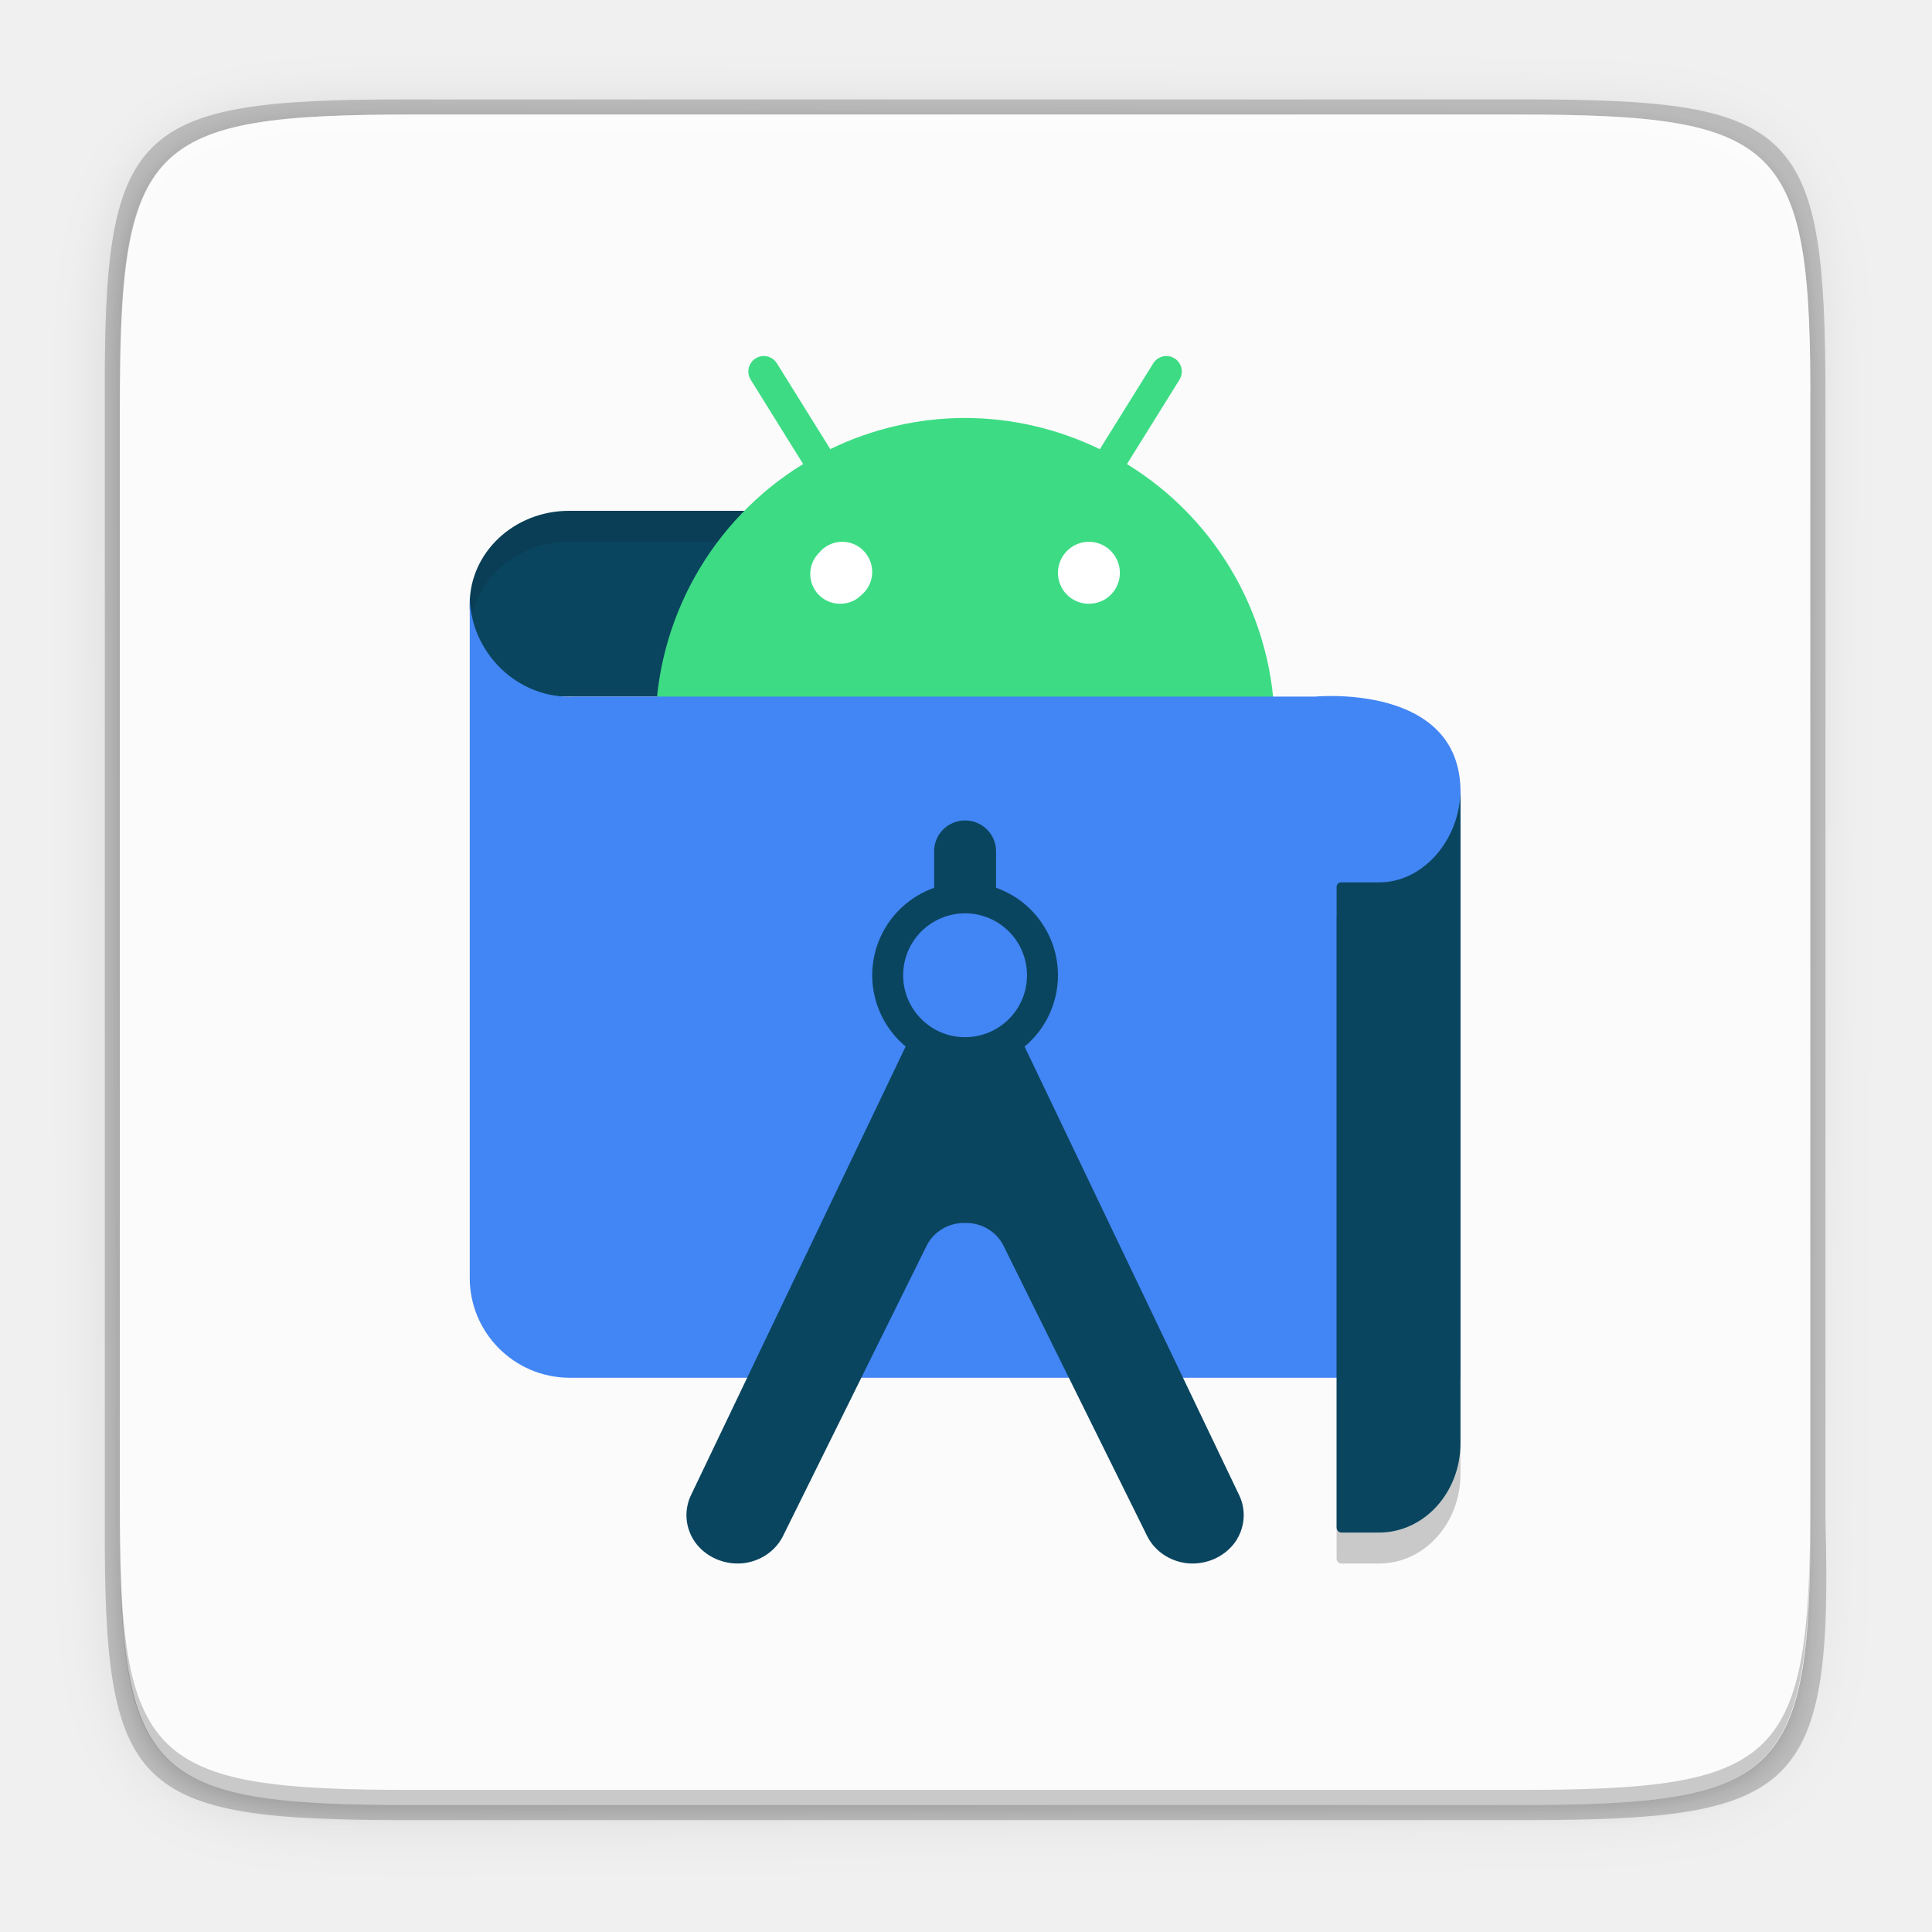
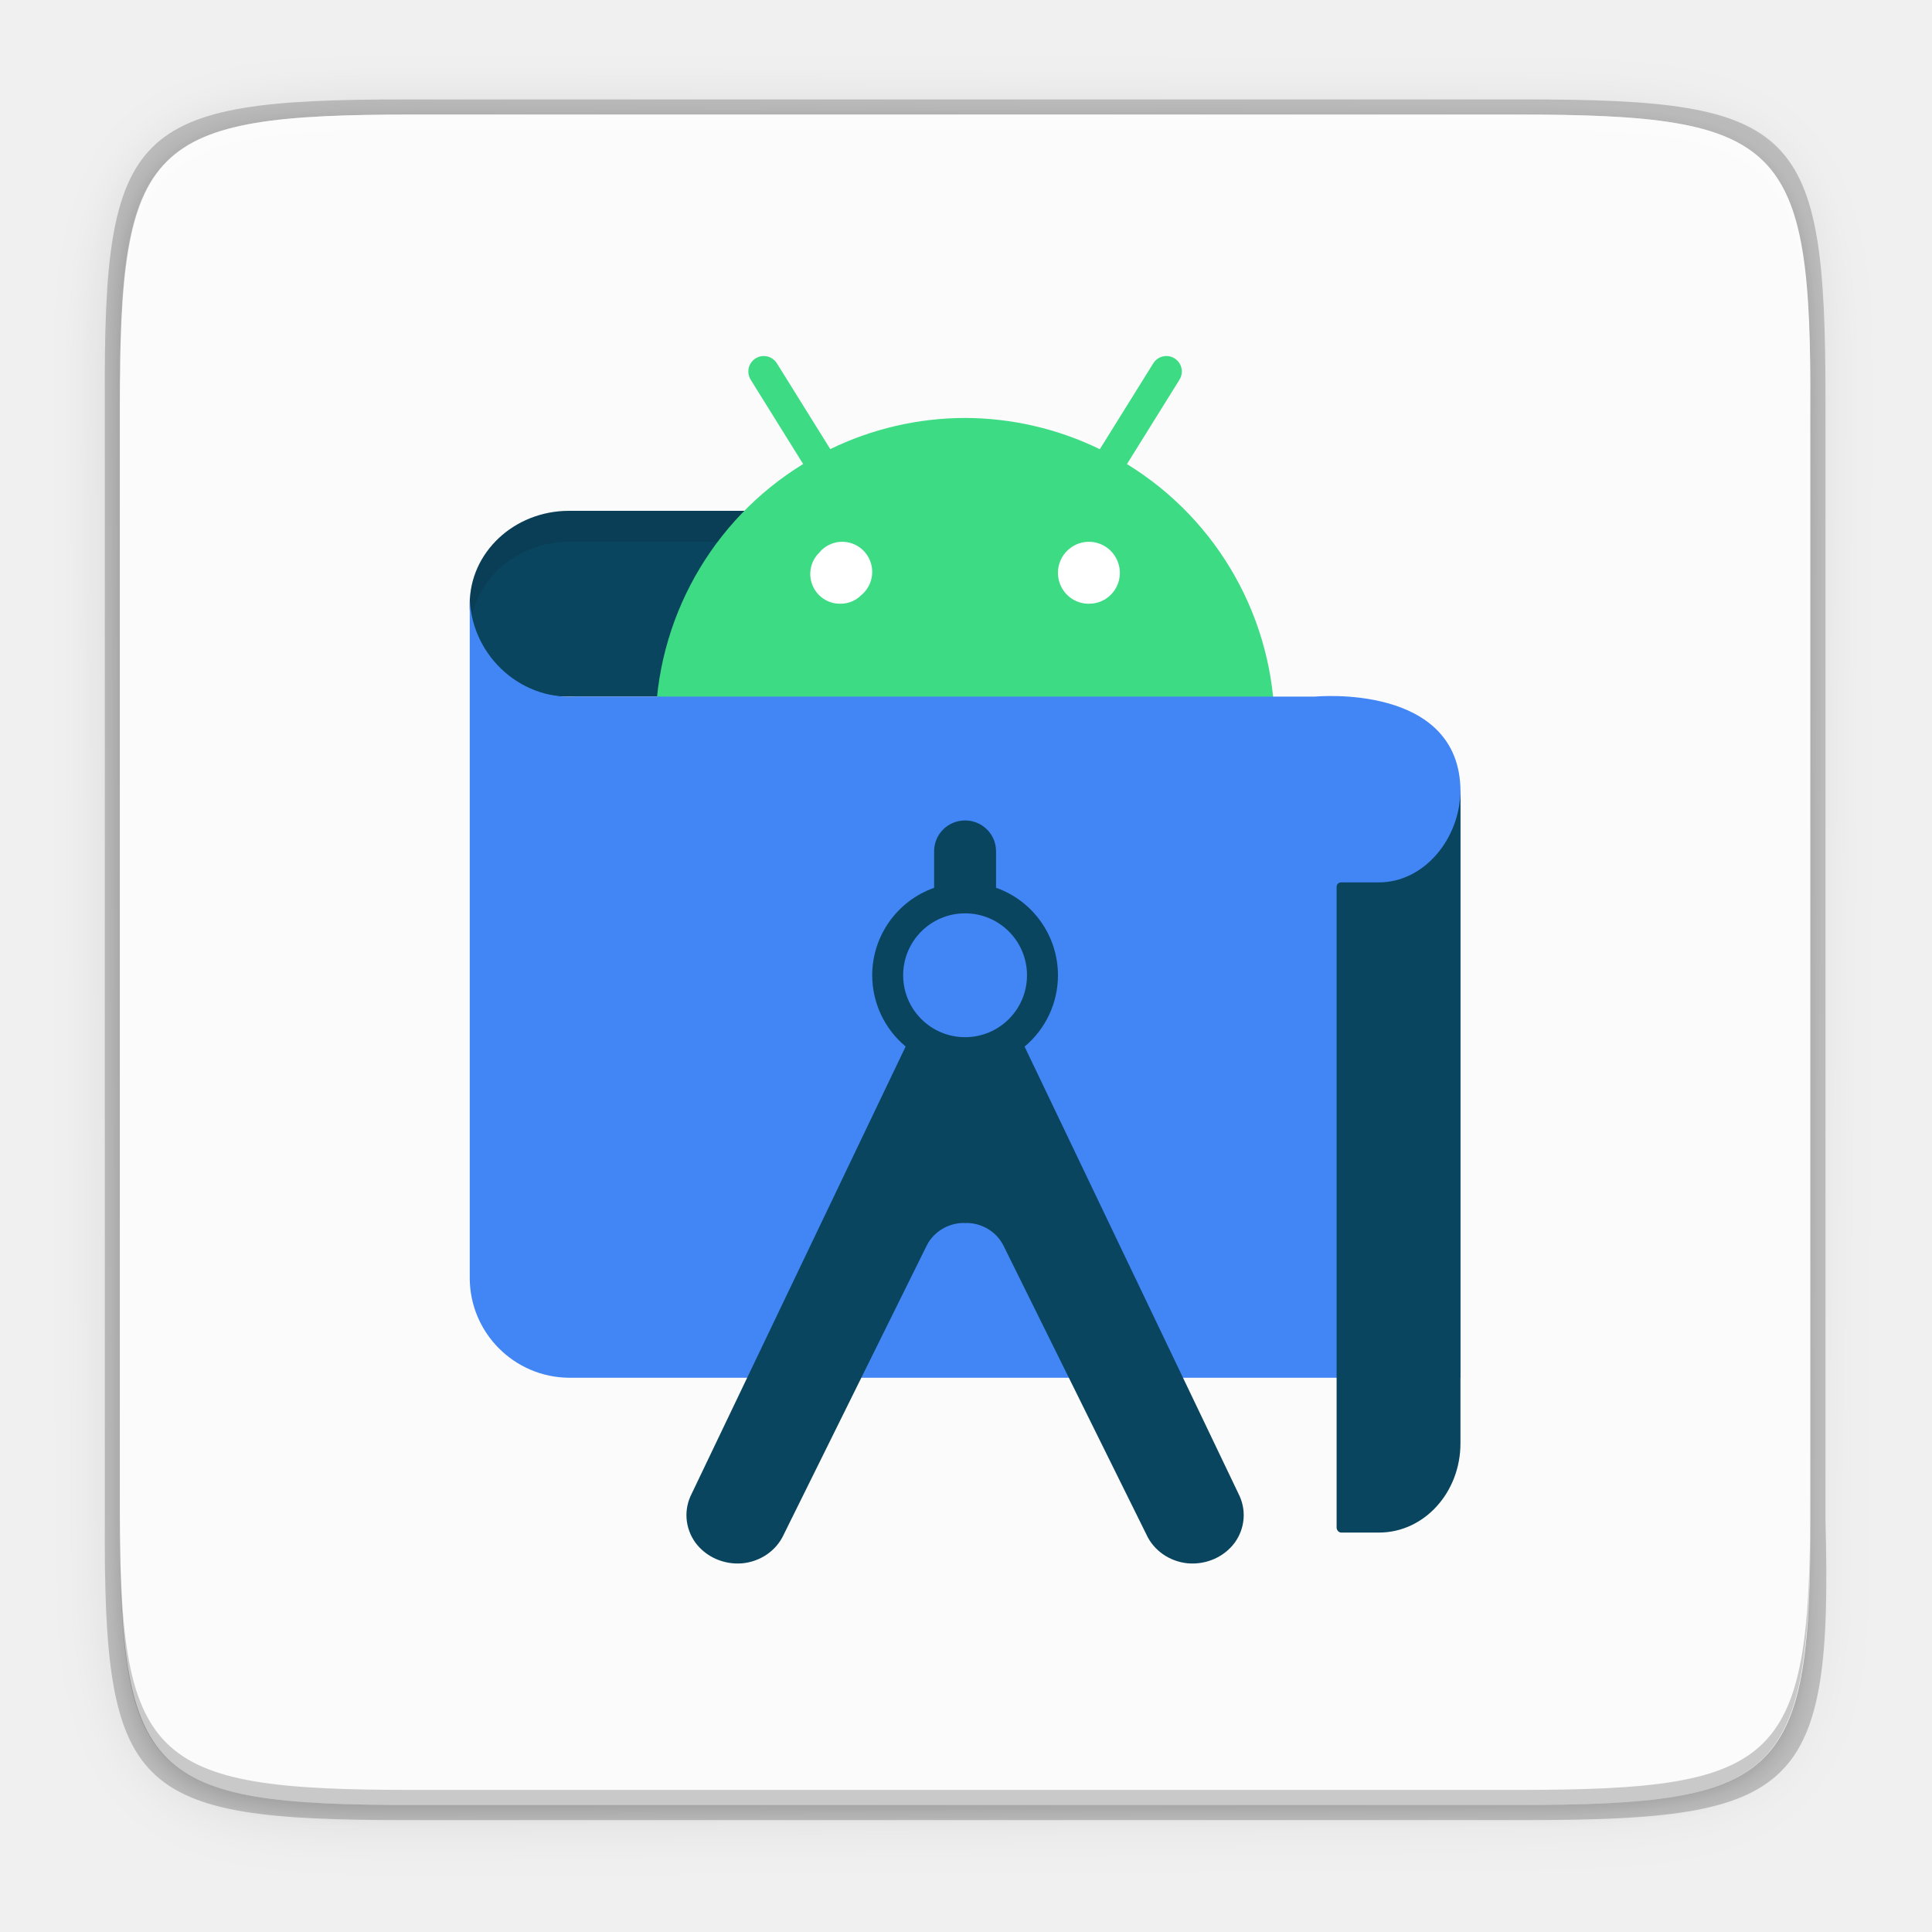
<svg xmlns="http://www.w3.org/2000/svg" height="256" width="256" version="1.1" id="svg35" xml:space="preserve">
  <defs id="defs39" />
  <linearGradient id="a" gradientUnits="userSpaceOnUse" x1="88" x2="488" y1="88" y2="488">
    <stop offset="0" stop-opacity=".588" id="stop2" />
    <stop offset="1" stop-opacity=".206" id="stop4" />
  </linearGradient>
  <filter id="b" color-interpolation-filters="sRGB" height="1.091" width="1.091" x="-0.045" y="-0.045">
    <feGaussianBlur stdDeviation="8.48" id="feGaussianBlur7" />
  </filter>
  <filter id="c" color-interpolation-filters="sRGB" height="1.023" width="1.023" x="-0.011" y="-0.011">
    <feGaussianBlur stdDeviation="2.12" id="feGaussianBlur10" />
  </filter>
  <path d="m141.843 74c-70.593 0-78.189 7.251-77.843 77.987v146.013 146.013c-.346 70.736 7.25 77.987 77.843 77.987h292.314c70.593 0 79.78-7.277 77.843-77.987v-146.013-146.013c0-70.737-7.25-77.987-77.843-77.987z" filter="url(#c)" opacity=".1" transform="matrix(.5 0 0 .5 -16.11649 -20.82554)" id="path13" />
  <path d="m141.843 74c-70.593 0-78.189 7.251-77.843 77.987v146.013 146.013c-.346 70.736 7.25 77.987 77.843 77.987h292.314c70.593 0 79.78-7.277 77.843-77.987v-146.013-146.013c0-70.737-7.25-77.987-77.843-77.987z" fill="url(#a)" filter="url(#b)" opacity=".3" transform="matrix(.5 0 0 .5 -16.11649 -20.82523)" id="path15" />
  <path d="m53.695 13.174c-36.099 0-39.983 3.69-39.806 39.69v74.31 74.31c-.177 36 3.707 39.69 39.806 39.69h148.387c36.099 0 40.775-3.703 39.806-39.69v-74.31-74.31c0-36-3.707-39.69-39.806-39.69z" opacity=".2" id="path17" />
  <path d="m200.956 15.174c35.297 0 39.095 3.625 38.922 38.994v73.006 73.006c.173 35.368-3.625 38.994-38.922 38.994h-146.157c-35.297 0-38.922-3.625-38.922-38.994v-73.006-73.006c0-35.369 3.625-38.994 38.922-38.994z" fill="#fbfbfb" id="path19" />
  <path d="m54.811 239.174c-35.297 0-39.095-3.626-38.922-38.994v-2c-.173 35.368 3.625 38.994 38.922 38.994h146.156c35.297 0 38.922-3.626 38.922-38.994v2c0 35.369-3.625 38.994-38.922 38.994z" opacity=".2" id="path21" />
  <path d="m54.805 15.174c-35.297 0-39.095 3.626-38.922 38.994v2c-.173-35.368 3.625-38.994 38.922-38.994h146.156c35.297 0 38.922 3.626 38.922 38.994v-2c0-35.369-3.625-38.994-38.922-38.994z" fill="#fff" opacity=".3" id="path33" />
-   <g id="g6981" transform="translate(106.9229,10.88702)">
-     <path style="fill:#0a455f;stroke-width:4.103" d="m 4.163,56.801 h -35.73 a 13.155,12.328 0 0 0 -13.112,12.328 12.731,11.93 0 0 0 12.731,12.288 H 4.545 Z" id="path324" />
-     <path style="opacity:0.1;stroke-width:4.103" d="m -31.569,56.801 a 13.155,12.328 0 0 0 -13.109,12.324 12.731,11.93 0 0 0 0.16,2.244 13.155,12.328 0 0 1 12.949,-10.465 H 4.16 l 0.321,20.513 h 0.064 L 4.16,56.801 Z" id="path326" />
-     <path style="fill:#3ddc84;stroke-width:4.103" d="m -5.663,36.288 a 2.051,2.051 0 0 0 -1.779,3.157 l 6.939,11.154 A 41.025,41.025 0 0 0 -20.07,85.519 41.025,41.025 0 0 0 20.955,126.544 41.025,41.025 0 0 0 61.981,85.519 41.025,41.025 0 0 0 42.405,50.607 l 6.947,-11.162 a 2.051,2.051 0 0 0 -1.779,-3.157 2.051,2.051 0 0 0 -1.699,0.994 L 38.808,48.636 A 41.025,41.025 0 0 0 20.955,44.493 41.025,41.025 0 0 0 3.095,48.62 L -3.965,37.282 A 2.051,2.051 0 0 0 -5.663,36.288 Z" id="path330" />
-     <path style="fill:#4285f4;stroke-width:4.103" d="M 86.601,171.672 H -31.505 c -7.274,-0.047 -13.152,-5.938 -13.175,-13.204 V 67.926 c -0.041,7.662 6.418,13.96 14.074,13.49 H 67.352 c 0,0 19.249,-1.866 19.249,12.62 z" id="path334" />
-     <path style="fill:#0a455f;stroke-width:4.103" d="m 20.891,97.827 a 4.103,4.074 0 0 0 -4.038,4.127 v 4.8 a 12.308,12.308 0 0 0 -8.205,11.586 12.308,12.308 0 0 0 4.431,9.439 l -28.349,59.255 c -1.078,2.085 -0.892,4.565 0.489,6.482 1.401,1.899 3.755,2.943 6.186,2.748 2.431,-0.222 4.545,-1.684 5.521,-3.814 L 15.891,154.117 c 0.915,-1.781 2.812,-2.948 4.896,-2.957 0.058,-1.7e-4 0.111,0.023 0.168,0.024 0.058,-0.002 0.11,-0.024 0.168,-0.024 2.084,0.008 3.981,1.176 4.896,2.957 l 18.966,38.333 c 0.976,2.13 3.089,3.592 5.521,3.814 2.431,0.195 4.785,-0.849 6.186,-2.748 1.381,-1.917 1.567,-4.397 0.489,-6.482 L 28.84,127.795 a 12.308,12.308 0 0 0 4.423,-9.455 12.308,12.308 0 0 0 -8.205,-11.595 v -4.792 a 4.103,4.074 0 0 0 -4.167,-4.127 z m 0.064,12.308 a 8.205,8.205 0 0 1 8.205,8.205 8.205,8.205 0 0 1 -8.205,8.205 8.205,8.205 0 0 1 -8.205,-8.205 8.205,8.205 0 0 1 8.205,-8.205 z" id="path340" />
-     <path style="fill:#ffffff;stroke-width:4.103" d="m 37.413,69.108 a 4.055,4.09 0 0 1 -2.94,-7.005 4.105,4.142 0 0 1 6.994,2.914 4.055,4.09 0 0 1 -4.055,4.09" id="path344" />
-     <path style="fill:#ffffff;stroke-width:4.103" d="m 4.404,69.108 a 3.919,3.94 0 0 1 -2.792,-6.747 3.968,3.989 0 1 1 5.585,5.614 3.87,3.89 0 0 1 -2.793,1.133" id="path346" />
-     <path style="opacity:0.2;stroke-width:4.103" d="m 75.733,110.134 h -4.927 c -0.343,0 -0.621,0.231 -0.621,0.607 v 84.866 c -6.56e-4,0.36 0.254,0.658 0.582,0.681 h 5.082 c 5.941,-0.023 10.746,-5.31 10.746,-11.824 V 97.826 c 1.64e-4,6.563 -4.876,12.355 -10.863,12.308 z" id="path348" />
-     <path style="fill:#0a455f;stroke-width:4.103" d="m 75.733,106.031 h -4.927 c -0.343,0 -0.621,0.231 -0.621,0.607 v 84.866 c -6.56e-4,0.36 0.254,0.658 0.582,0.681 h 5.082 c 5.941,-0.023 10.746,-5.31 10.746,-11.824 V 93.724 c 1.64e-4,6.563 -4.876,12.355 -10.863,12.308 z" id="path350" />
+   <g id="g326">
+     <path style="fill:#0a455f;stroke-width:4.103" d="M 111.086,67.688 H 75.355 a 13.155,12.328 0 0 0 -13.112,12.328 12.731,11.93 0 0 0 12.731,12.288 h 36.494 z" id="path324" />
+     <path style="opacity:0.1;stroke-width:4.103" d="m 75.354,67.688 a 13.155,12.328 0 0 0 -13.109,12.324 12.731,11.93 0 0 0 0.16,2.244 13.155,12.328 0 0 1 12.949,-10.465 h 35.729 l 0.321,20.513 h 0.064 l -0.385,-24.615 z" id="path326" />
+     <path style="fill:#3ddc84;stroke-width:4.103" d="m 101.26,47.175 a 2.051,2.051 0 0 0 -1.779,3.157 l 6.939,11.154 A 41.025,41.025 0 0 0 86.853,96.406 41.025,41.025 0 0 0 127.878,137.431 41.025,41.025 0 0 0 168.903,96.406 41.025,41.025 0 0 0 149.328,61.494 l 6.947,-11.162 a 2.051,2.051 0 0 0 -1.779,-3.157 2.051,2.051 0 0 0 -1.699,0.994 L 145.731,59.523 A 41.025,41.025 0 0 0 127.878,55.38 41.025,41.025 0 0 0 110.017,59.507 l -7.059,-11.338 a 2.051,2.051 0 0 0 -1.699,-0.994 z" id="path330" />
+     <path style="fill:#4285f4;stroke-width:4.103" d="M 193.524,182.559 H 75.418 C 68.145,182.512 62.266,176.621 62.243,169.355 V 78.813 c -0.041,7.662 6.418,13.96 14.074,13.49 h 97.958 c 0,0 19.249,-1.866 19.249,12.62 z" id="path334" />
+     <path style="fill:#0a455f;stroke-width:4.103" d="m 127.814,108.714 a 4.103,4.074 0 0 0 -4.038,4.127 v 4.8 a 12.308,12.308 0 0 0 -8.205,11.586 12.308,12.308 0 0 0 4.431,9.439 l -28.349,59.255 c -1.078,2.085 -0.892,4.565 0.489,6.482 1.401,1.899 3.755,2.943 6.186,2.748 2.431,-0.222 4.545,-1.684 5.521,-3.814 L 122.814,165.004 c 0.915,-1.781 2.812,-2.948 4.896,-2.957 0.058,-1.7e-4 0.111,0.023 0.168,0.024 0.058,-0.002 0.11,-0.024 0.168,-0.024 2.084,0.008 3.981,1.176 4.896,2.957 l 18.966,38.333 c 0.976,2.13 3.089,3.592 5.521,3.814 2.431,0.195 4.785,-0.849 6.186,-2.748 1.381,-1.917 1.567,-4.397 0.489,-6.482 l -28.341,-59.239 a 12.308,12.308 0 0 0 4.423,-9.455 12.308,12.308 0 0 0 -8.205,-11.595 v -4.792 a 4.103,4.074 0 0 0 -4.167,-4.127 z m 0.064,12.308 a 8.205,8.205 0 0 1 8.205,8.205 8.205,8.205 0 0 1 -8.205,8.205 8.205,8.205 0 0 1 -8.205,-8.205 8.205,8.205 0 0 1 8.205,-8.205 z" id="path340" />
+     <path style="fill:#ffffff;stroke-width:4.103" d="m 144.336,79.995 a 4.055,4.09 0 0 1 -2.94,-7.005 4.105,4.142 0 0 1 6.994,2.914 4.055,4.09 0 0 1 -4.055,4.09" id="path344" />
+     <path style="fill:#ffffff;stroke-width:4.103" d="m 111.327,79.995 a 3.919,3.94 0 0 1 -2.792,-6.747 3.968,3.989 0 1 1 5.585,5.614 3.87,3.89 0 0 1 -2.793,1.133" id="path346" />
+     <path style="fill:#0a455f;stroke-width:4.103" d="m 182.656,116.918 h -4.927 c -0.343,0 -0.621,0.231 -0.621,0.607 v 84.866 c -6.6e-4,0.36 0.254,0.658 0.582,0.681 h 5.082 c 5.941,-0.023 10.746,-5.31 10.746,-11.824 v -86.637 c 1.6e-4,6.563 -4.876,12.355 -10.863,12.308 z" id="path350" />
  </g>
</svg>
